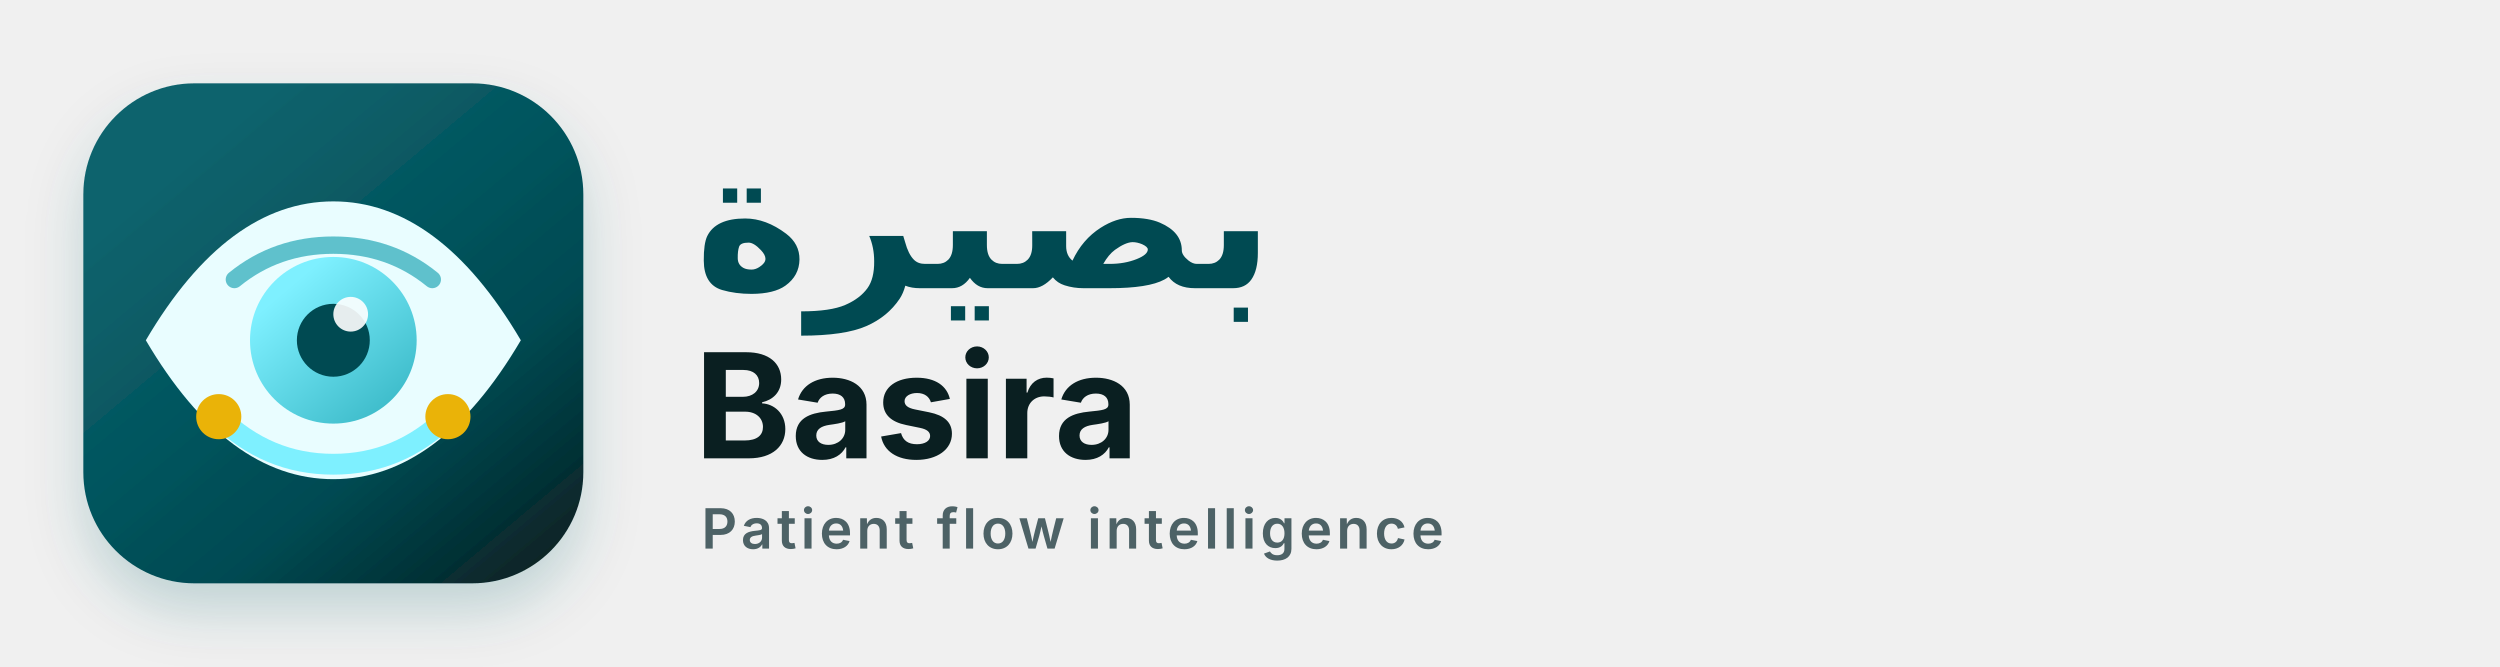
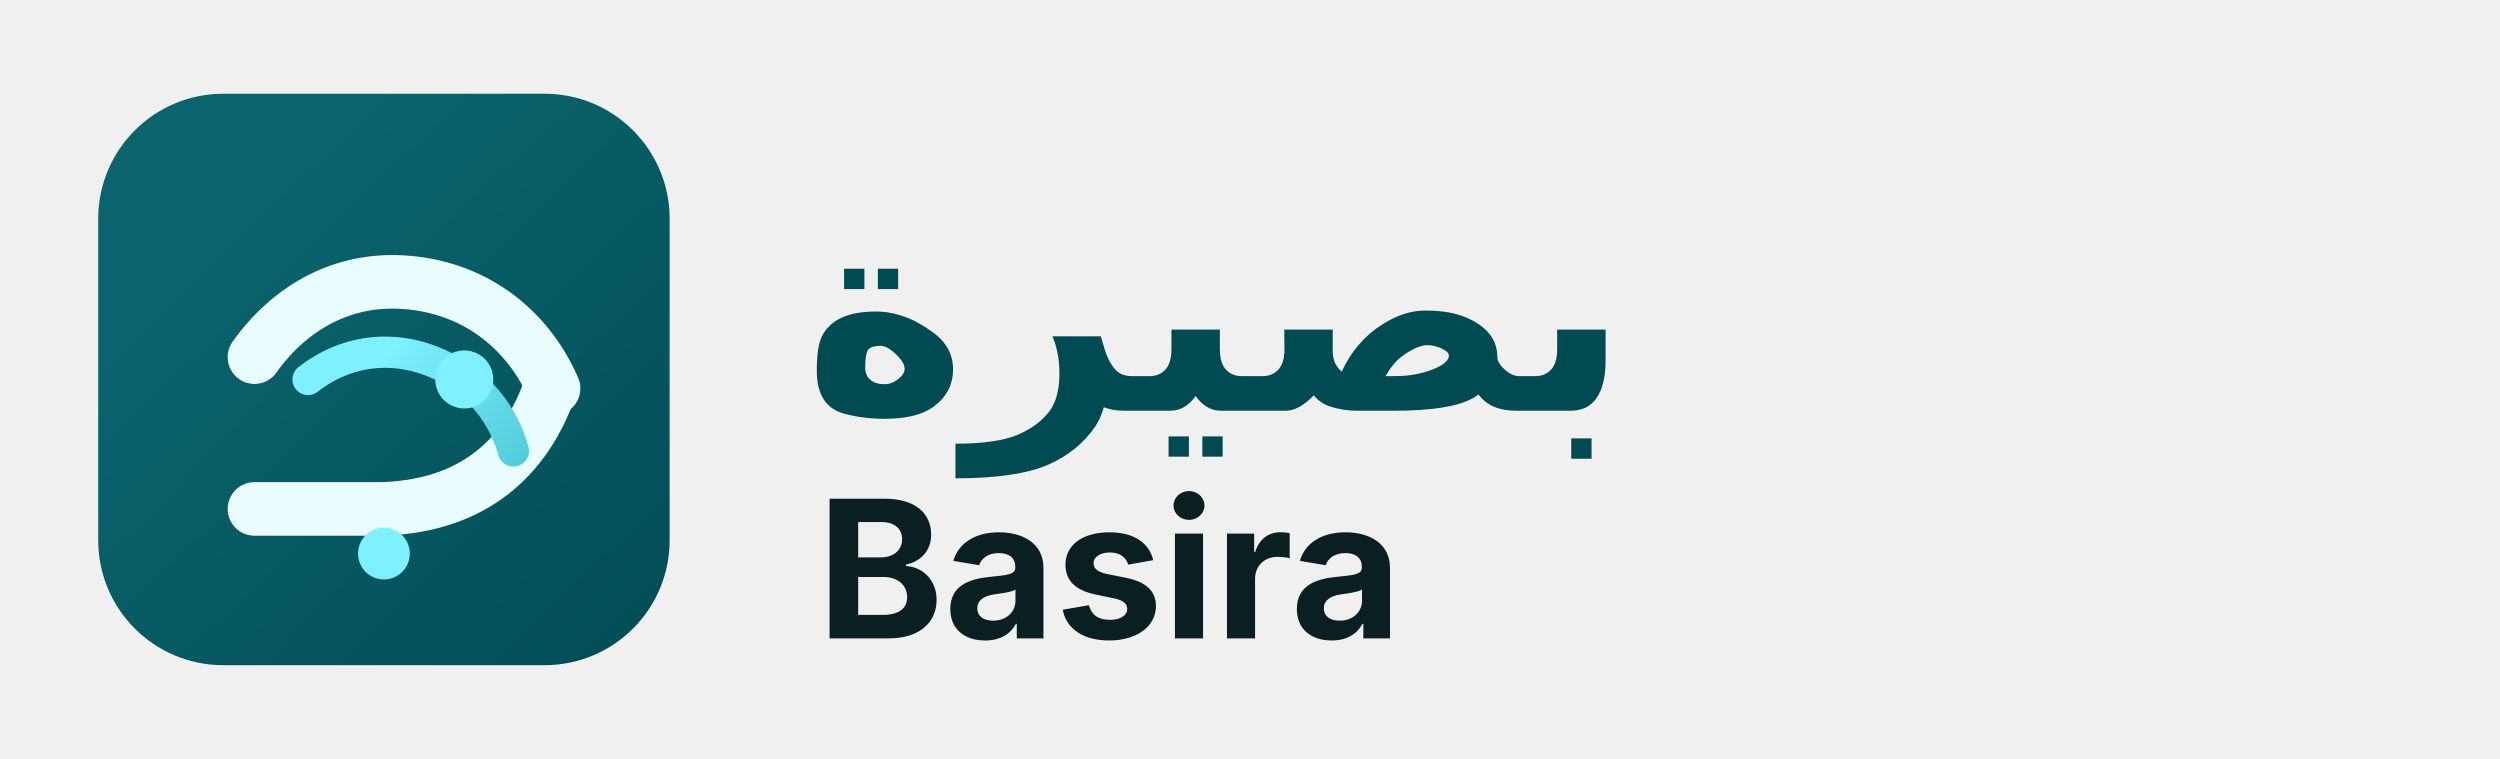
- <svg xmlns="http://www.w3.org/2000/svg" viewBox="0 0 720 192" role="img" aria-labelledby="title desc">
+ <svg xmlns="http://www.w3.org/2000/svg" viewBox="0 0 560 170" role="img" aria-labelledby="title desc">
  <defs>
-     <linearGradient id="base" x1="30" y1="22" x2="134" y2="146" gradientUnits="userSpaceOnUse">
+     <linearGradient id="base" x1="32" y1="28" x2="136" y2="136" gradientUnits="userSpaceOnUse">
      <stop stop-color="#0b636d" />
-       <stop offset="0.62" stop-color="#004a52" />
-       <stop offset="1" stop-color="#0a1f21" />
+       <stop offset="1" stop-color="#004a52" />
    </linearGradient>
-     <linearGradient id="iris" x1="60" y1="58" x2="99" y2="104" gradientUnits="userSpaceOnUse">
+     <linearGradient id="accent" x1="58" y1="65" x2="112" y2="117" gradientUnits="userSpaceOnUse">
      <stop stop-color="#7ef0ff" />
      <stop offset="1" stop-color="#29abb9" />
    </linearGradient>
-     <filter id="softShadow" x="-20%" y="-20%" width="140%" height="140%">
-       <feDropShadow dx="0" dy="8" stdDeviation="8" flood-color="#0b636d" flood-opacity="0.2" />
-     </filter>
  </defs>
-   <g transform="translate(24 24)">
-     <rect width="144" height="144" rx="32" fill="url(#base)" filter="url(#softShadow)" />
-     <path d="M18 74C33.7 47.3 51.8 34 72 34s38.3 13.3 54 40c-15.7 26.7-33.8 40-54 40S33.7 100.7 18 74Z" fill="#e9fdff" />
-     <circle cx="72" cy="74" r="24" fill="url(#iris)" />
-     <circle cx="72" cy="74" r="10.5" fill="#004a52" />
-     <circle cx="77" cy="66.5" r="5" fill="#ffffff" opacity="0.9" />
-     <path d="M39 96c9.4 9.1 20.3 13.7 33 13.7S95.6 105.1 105 96" fill="none" stroke="#7ef0ff" stroke-width="6" stroke-linecap="round" />
-     <path d="M43.5 56.5C51.6 49.9 61.1 46.6 72 46.6s20.4 3.3 28.5 9.9" fill="none" stroke="#29abb9" stroke-width="5" stroke-linecap="round" opacity="0.72" />
-     <circle cx="39" cy="96" r="6.5" fill="#eab308" />
-     <circle cx="105" cy="96" r="6.5" fill="#eab308" />
+   <g transform="translate(22 21)">
+     <rect width="128" height="128" rx="28" fill="url(#base)" />
+     <path d="M35 59C43.3 47.4 55.1 41.4 68.2 42.2C83.7 43.1 96 52.2 102 66" fill="none" stroke="#e9fdff" stroke-width="12" stroke-linecap="round" />
+     <path d="M101 66.5C94.8 83.5 81.9 92.6 63.1 93H35" fill="none" stroke="#e9fdff" stroke-width="12" stroke-linecap="round" />
+     <path d="M47 64C55.7 57.2 66.8 55.9 77.2 61C85.5 65.1 90.8 72.1 93 80" fill="none" stroke="url(#accent)" stroke-width="7" stroke-linecap="round" />
+     <circle cx="82" cy="64" r="6.5" fill="#7ef0ff" />
+     <circle cx="64" cy="103" r="5.8" fill="#7ef0ff" />
  </g>
-   <text x="200" y="83" fill="#004a52" font-family="Cairo, 'Plus Jakarta Sans', Inter, Arial, sans-serif" font-size="56" font-weight="700">بصيرة</text>
-   <text x="200" y="132" fill="#0a1f21" font-family="'Plus Jakarta Sans', Inter, Arial, sans-serif" font-size="42" font-weight="700">Basira</text>
-   <text x="202" y="158" fill="#4d6266" font-family="Inter, Arial, sans-serif" font-size="16" font-weight="600" letter-spacing="1.2">Patient flow intelligence</text>
+   <g transform="translate(180 36)">
+     <text x="0" y="56" fill="#004a52" font-family="Cairo, Tahoma, Arial, sans-serif" font-size="62" font-weight="700">بصيرة</text>
+     <text x="3" y="107" fill="#0a1f21" font-family="'Plus Jakarta Sans', Inter, Arial, sans-serif" font-size="43" font-weight="700">Basira</text>
+   </g>
</svg>
